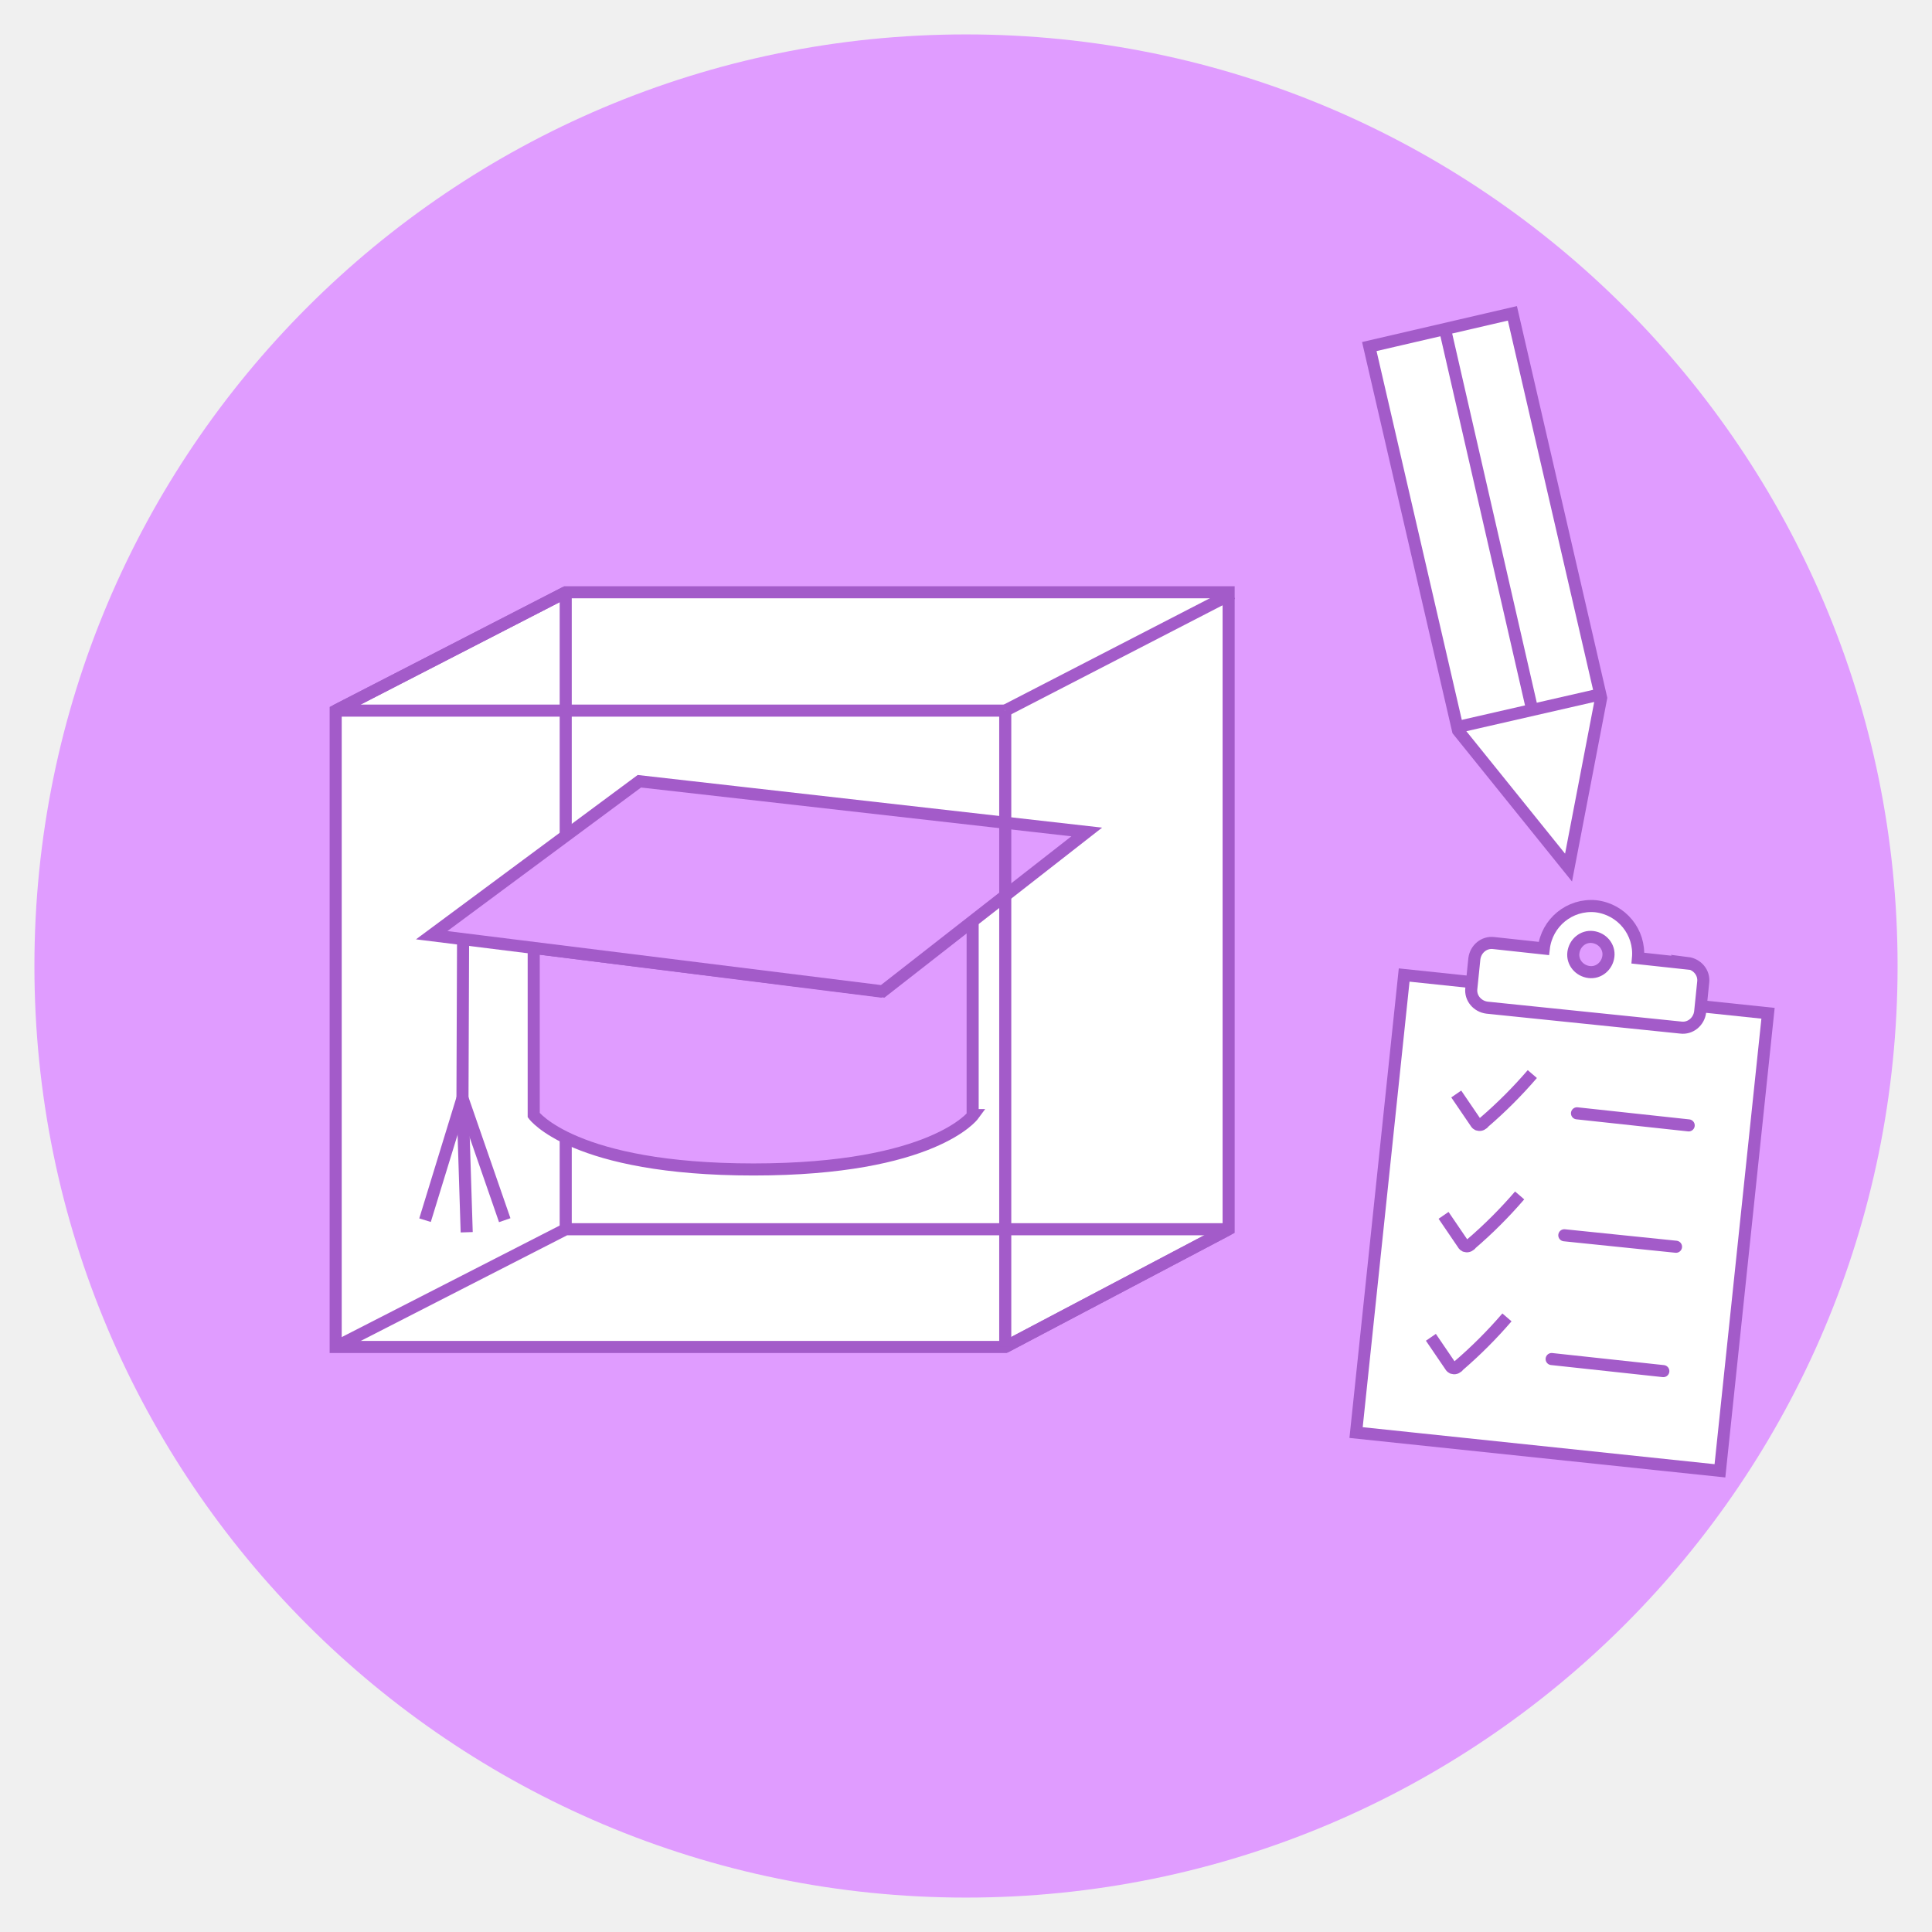
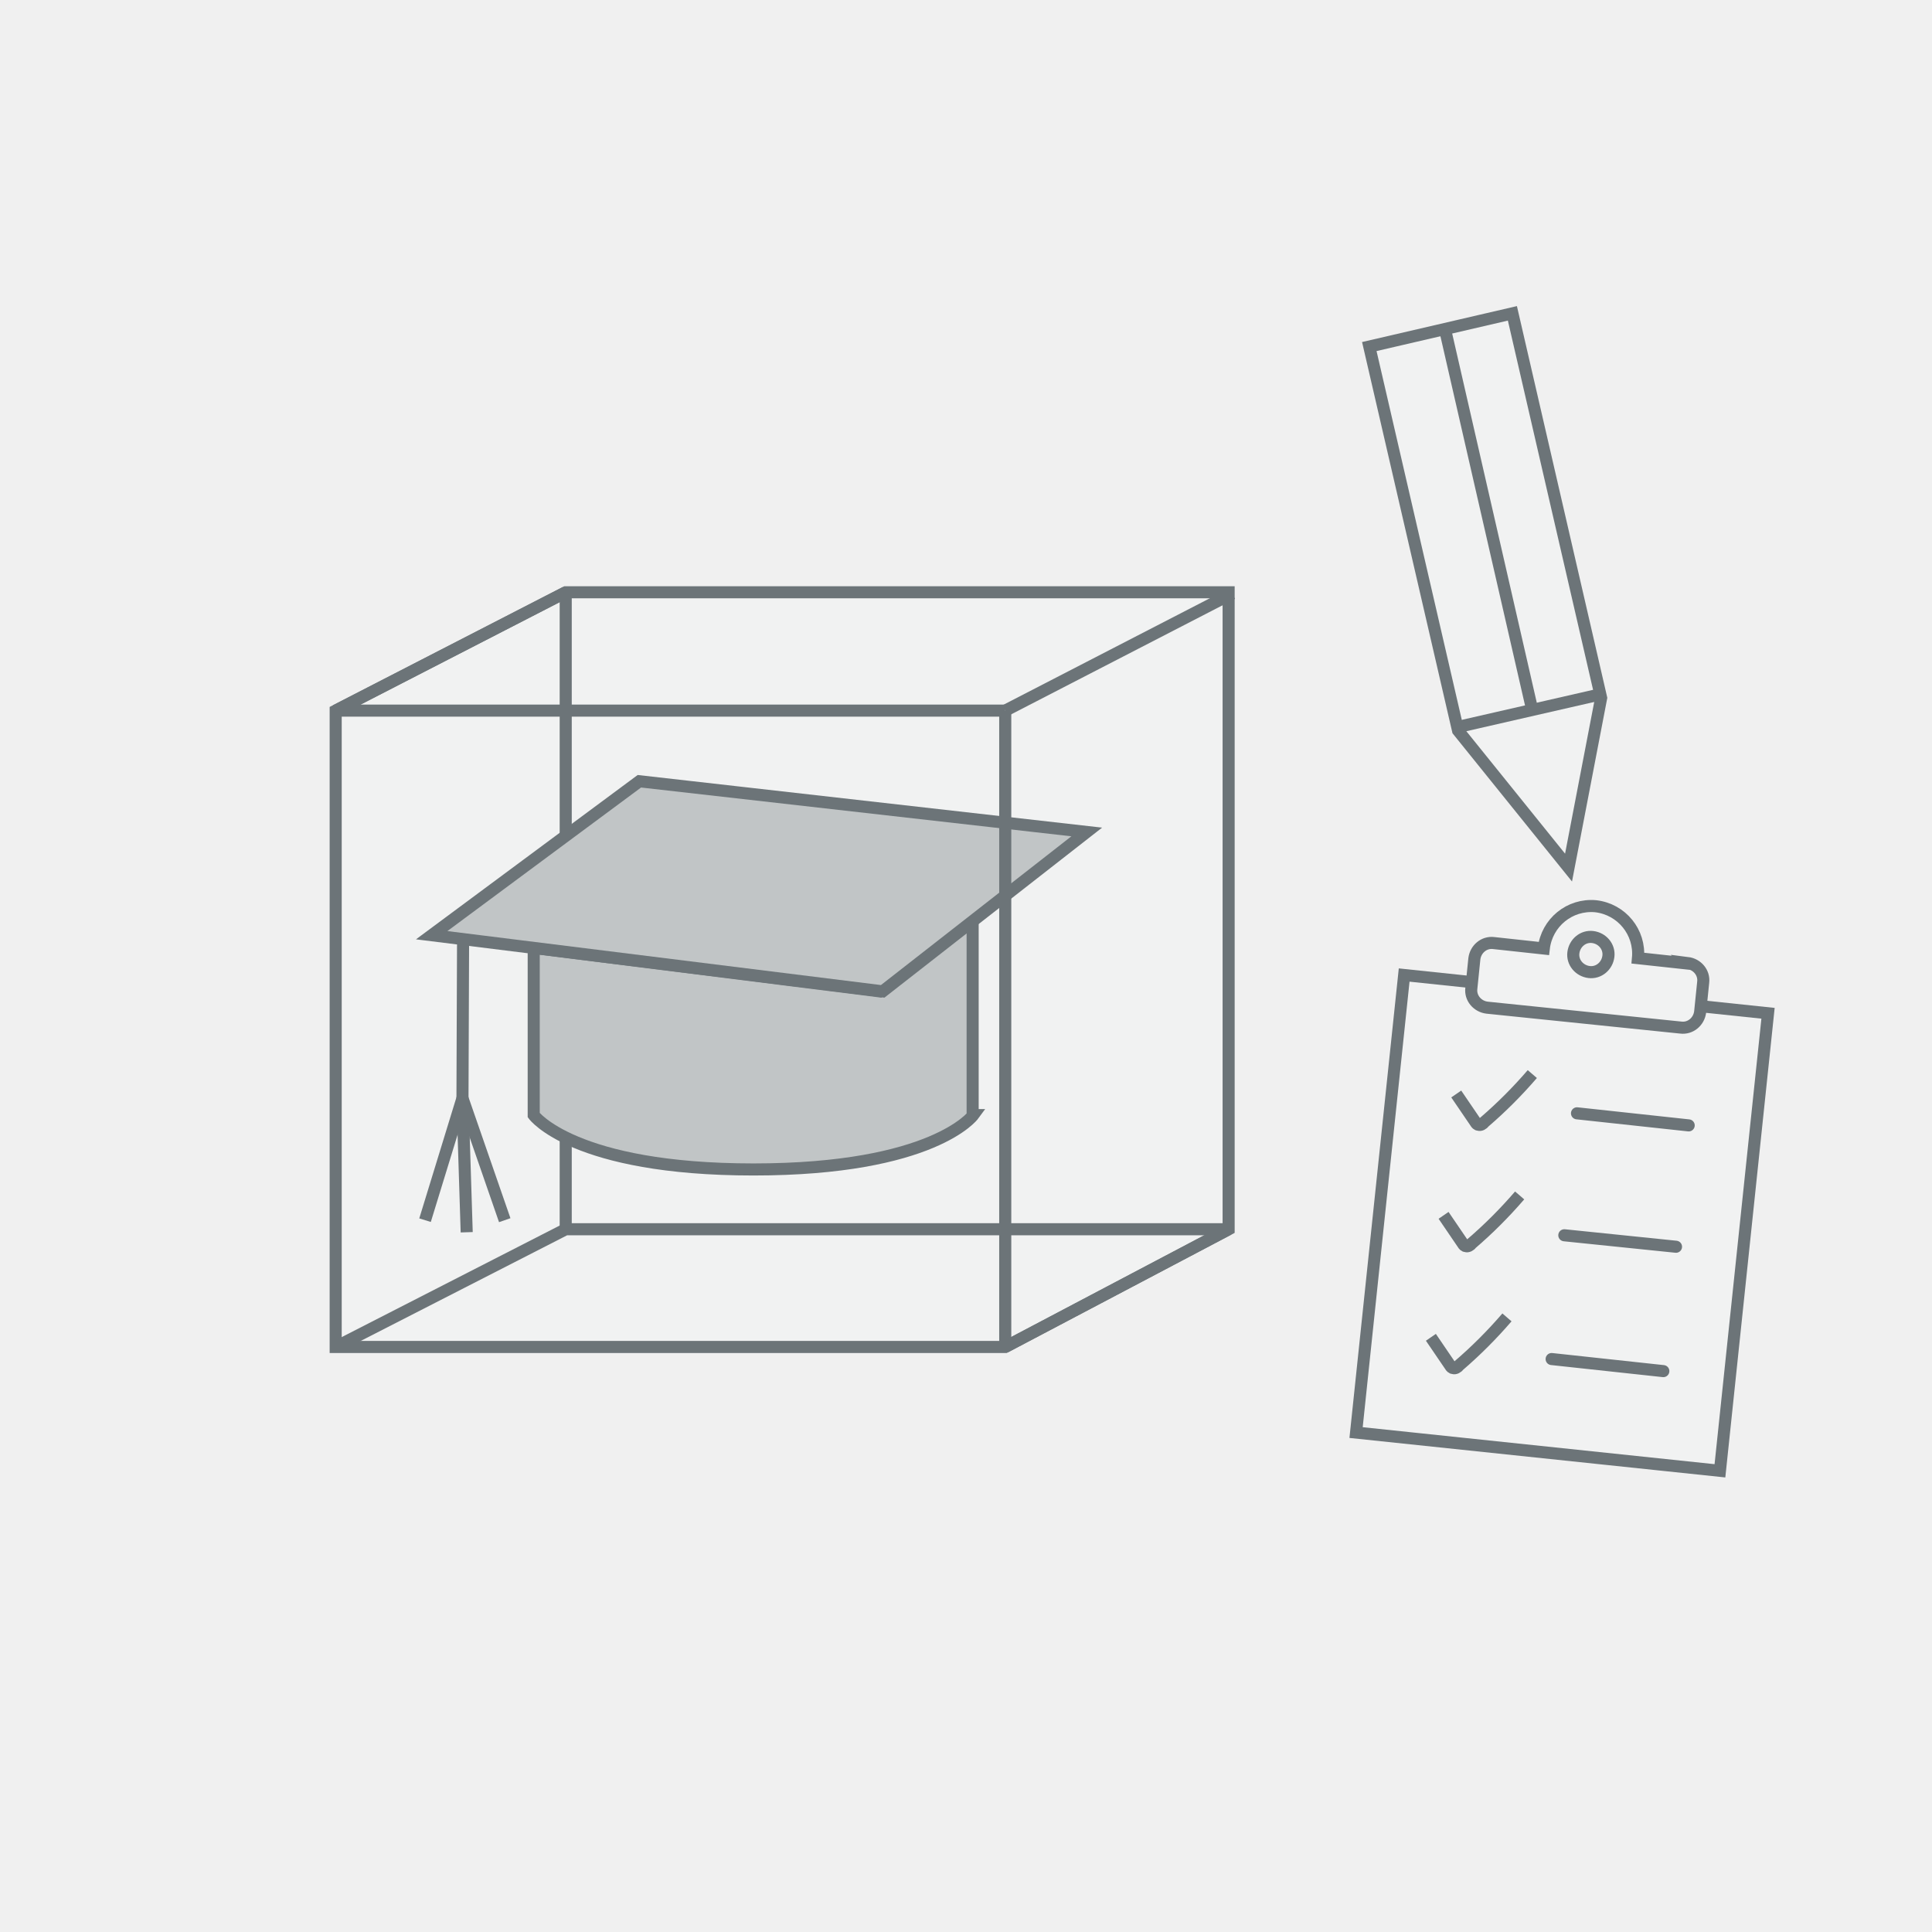
<svg xmlns="http://www.w3.org/2000/svg" version="1.1" viewBox="0 0 320 320">
-   <g id="Hg">
-     <circle cx="160" cy="160" r="154.3" fill="#e09cff" />
-   </g>
  <g id="Seite_Lernraum">
    <g>
-       <polygon points="203.5 203.6 166.5 223.1 55.6 223.1 55.6 117.7 93.7 98.1 203.5 98.1 203.5 203.6" fill="#fff" stroke="#a35bc9" stroke-miterlimit="10" stroke-width="2" />
-       <line x1="55.6" y1="117.7" x2="93.7" y2="98.1" fill="none" stroke="#a35bc9" stroke-miterlimit="10" stroke-width="2" />
-       <line x1="166.5" y1="117.7" x2="204.1" y2="98.3" fill="none" stroke="#a35bc9" stroke-miterlimit="10" stroke-width="2" />
-       <line x1="203.5" y1="203.6" x2="166.5" y2="223.1" fill="none" stroke="#a35bc9" stroke-miterlimit="10" stroke-width="2" />
-       <polyline points="55.6 223.1 93.7 203.6 203.5 203.6" fill="none" stroke="#a35bc9" stroke-miterlimit="10" stroke-width="2" />
-       <line x1="93.7" y1="98.1" x2="93.7" y2="203.6" fill="none" stroke="#a35bc9" stroke-miterlimit="10" stroke-width="2" />
-       <line x1="55.6" y1="117.7" x2="166.5" y2="117.7" fill="none" stroke="#a35bc9" stroke-miterlimit="10" stroke-width="2" />
+       <polygon points="203.5 203.6 166.5 223.1 55.6 223.1 55.6 117.7 93.7 98.1 203.5 98.1 203.5 203.6" fill="#f1f2f2" stroke="#6c7478" stroke-miterlimit="10" stroke-width="2" />
+       <line x1="55.6" y1="117.7" x2="93.7" y2="98.1" fill="none" stroke="#6c7478" stroke-miterlimit="10" stroke-width="2" />
+       <line x1="166.5" y1="117.7" x2="204.1" y2="98.3" fill="none" stroke="#6c7478" stroke-miterlimit="10" stroke-width="2" />
+       <line x1="203.5" y1="203.6" x2="166.5" y2="223.1" fill="none" stroke="#6c7478" stroke-miterlimit="10" stroke-width="2" />
+       <polyline points="55.6 223.1 93.7 203.6 203.5 203.6" fill="none" stroke="#6c7478" stroke-miterlimit="10" stroke-width="2" />
+       <line x1="93.7" y1="98.1" x2="93.7" y2="203.6" fill="none" stroke="#6c7478" stroke-miterlimit="10" stroke-width="2" />
+       <line x1="55.6" y1="117.7" x2="166.5" y2="117.7" fill="none" stroke="#6c7478" stroke-miterlimit="10" stroke-width="2" />
      <g>
-         <path d="M161.2,184.7s-6.6,9-36.4,9-36.4-9-36.4-9v-27.7l57.3,7.2,15.4-11.7v32.2Z" fill="#e09cff" stroke="#a35bc9" stroke-miterlimit="10" stroke-width="2" />
-         <polygon points="180 137.8 146.2 164.2 71.5 154.9 105.9 129.4 180 137.8" fill="#e09cff" stroke="#a35bc9" stroke-miterlimit="10" stroke-width="2" />
+         <path d="M161.2,184.7s-6.6,9-36.4,9-36.4-9-36.4-9v-27.7l57.3,7.2,15.4-11.7v32.2Z" fill="#c1c5c6" stroke="#6c7478" stroke-miterlimit="10" stroke-width="2" />
+         <polygon points="180 137.8 146.2 164.2 71.5 154.9 105.9 129.4 180 137.8" fill="#c1c5c6" stroke="#6c7478" stroke-miterlimit="10" stroke-width="2" />
        <g>
-           <line x1="76.7" y1="155.6" x2="76.6" y2="181.9" fill="none" stroke="#a35bc9" stroke-miterlimit="10" stroke-width="2" />
-           <line x1="76.6" y1="181.9" x2="70.4" y2="202.1" fill="none" stroke="#a35bc9" stroke-miterlimit="10" stroke-width="2" />
-           <line x1="76.6" y1="181.9" x2="77.3" y2="204.1" fill="none" stroke="#a35bc9" stroke-miterlimit="10" stroke-width="2" />
-           <line x1="76.6" y1="181.9" x2="83.6" y2="202.1" fill="none" stroke="#a35bc9" stroke-miterlimit="10" stroke-width="2" />
+           <line x1="76.7" y1="155.6" x2="76.6" y2="181.9" fill="none" stroke="#6c7478" stroke-miterlimit="10" stroke-width="2" />
+           <line x1="76.6" y1="181.9" x2="70.4" y2="202.1" fill="none" stroke="#6c7478" stroke-miterlimit="10" stroke-width="2" />
+           <line x1="76.6" y1="181.9" x2="77.3" y2="204.1" fill="none" stroke="#6c7478" stroke-miterlimit="10" stroke-width="2" />
+           <line x1="76.6" y1="181.9" x2="83.6" y2="202.1" fill="none" stroke="#6c7478" stroke-miterlimit="10" stroke-width="2" />
        </g>
      </g>
-       <line x1="166.5" y1="117.7" x2="166.5" y2="223.1" fill="none" stroke="#a35bc9" stroke-miterlimit="10" stroke-width="2" />
+       <line x1="166.5" y1="117.7" x2="166.5" y2="223.1" fill="none" stroke="#6c7478" stroke-miterlimit="10" stroke-width="2" />
    </g>
  </g>
  <g id="Seite_Planen__x2B__Schreiben">
    <g>
-       <rect x="228.6" y="164.3" width="60.6" height="76.2" transform="translate(22.4 -25.8) rotate(6)" fill="#fff" stroke="#a35bc9" stroke-miterlimit="10" stroke-width="2" />
-       <path d="M241.2,181.2c1.1,1.6,2.1,3.1,3.2,4.7.1.2.3.4.5.4.3.1.7-.1.9-.4,2.9-2.5,5.5-5.1,8-8" fill="none" stroke="#a35bc9" stroke-miterlimit="10" stroke-width="2" />
-       <path d="M237,221.5c1.1,1.6,2.1,3.1,3.2,4.7.1.2.3.4.5.4.3.1.7-.1.9-.4,2.9-2.5,5.5-5.1,8-8" fill="none" stroke="#a35bc9" stroke-miterlimit="10" stroke-width="2" />
-       <path d="M239.1,201.3c1.1,1.6,2.1,3.1,3.2,4.7.1.2.3.4.5.4.3.1.7-.1.9-.4,2.9-2.5,5.5-5.1,8-8" fill="none" stroke="#a35bc9" stroke-miterlimit="10" stroke-width="2" />
-       <line x1="261.2" y1="184.4" x2="279.7" y2="186.4" fill="none" stroke="#a35bc9" stroke-linecap="round" stroke-miterlimit="10" stroke-width="2" />
-       <line x1="259.1" y1="204.6" x2="277.6" y2="206.5" fill="none" stroke="#a35bc9" stroke-linecap="round" stroke-miterlimit="10" stroke-width="2" />
-       <line x1="257" y1="225.1" x2="275.5" y2="227.1" fill="none" stroke="#a35bc9" stroke-linecap="round" stroke-miterlimit="10" stroke-width="2" />
-       <path d="M279.6,159.6l-8.3-.9c.4-4.3-2.7-8.1-7-8.6-4.3-.4-8.1,2.7-8.6,7l-8.3-.9c-1.6-.2-3,1-3.2,2.6l-.5,4.9c-.2,1.6,1,3,2.6,3.2l32.1,3.3c1.6.2,3-1,3.2-2.6l.5-4.9c.2-1.6-1-3-2.6-3.2ZM263.2,161c-1.6-.2-2.8-1.6-2.6-3.2.2-1.6,1.6-2.8,3.2-2.6s2.8,1.6,2.6,3.2c-.2,1.6-1.6,2.8-3.2,2.6Z" fill="#fff" stroke="#a35bc9" stroke-linecap="round" stroke-miterlimit="10" stroke-width="2" />
+       <rect x="228.6" y="164.3" width="60.6" height="76.2" transform="translate(22.4 -25.8) rotate(6)" fill="#f1f2f2" stroke="#6c7478" stroke-miterlimit="10" stroke-width="2" />
+       <path d="M241.2,181.2c1.1,1.6,2.1,3.1,3.2,4.7.1.2.3.4.5.4.3.1.7-.1.9-.4,2.9-2.5,5.5-5.1,8-8" fill="none" stroke="#6c7478" stroke-miterlimit="10" stroke-width="2" />
+       <path d="M237,221.5c1.1,1.6,2.1,3.1,3.2,4.7.1.2.3.4.5.4.3.1.7-.1.9-.4,2.9-2.5,5.5-5.1,8-8" fill="none" stroke="#6c7478" stroke-miterlimit="10" stroke-width="2" />
+       <path d="M239.1,201.3c1.1,1.6,2.1,3.1,3.2,4.7.1.2.3.4.5.4.3.1.7-.1.9-.4,2.9-2.5,5.5-5.1,8-8" fill="none" stroke="#6c7478" stroke-miterlimit="10" stroke-width="2" />
+       <line x1="261.2" y1="184.4" x2="279.7" y2="186.4" fill="none" stroke="#6c7478" stroke-linecap="round" stroke-miterlimit="10" stroke-width="2" />
+       <line x1="259.1" y1="204.6" x2="277.6" y2="206.5" fill="none" stroke="#6c7478" stroke-linecap="round" stroke-miterlimit="10" stroke-width="2" />
+       <line x1="257" y1="225.1" x2="275.5" y2="227.1" fill="none" stroke="#6c7478" stroke-linecap="round" stroke-miterlimit="10" stroke-width="2" />
+       <path d="M279.6,159.6l-8.3-.9c.4-4.3-2.7-8.1-7-8.6-4.3-.4-8.1,2.7-8.6,7l-8.3-.9c-1.6-.2-3,1-3.2,2.6l-.5,4.9c-.2,1.6,1,3,2.6,3.2l32.1,3.3c1.6.2,3-1,3.2-2.6l.5-4.9c.2-1.6-1-3-2.6-3.2ZM263.2,161c-1.6-.2-2.8-1.6-2.6-3.2.2-1.6,1.6-2.8,3.2-2.6s2.8,1.6,2.6,3.2c-.2,1.6-1.6,2.8-3.2,2.6Z" fill="#f1f2f2" stroke="#6c7478" stroke-linecap="round" stroke-miterlimit="10" stroke-width="2" />
    </g>
    <g>
-       <polygon points="226.8 57.4 241.5 121 259.8 143.7 265.2 115.6 250.5 51.9 226.8 57.4" fill="#fff" stroke="#a35bc9" stroke-miterlimit="10" stroke-width="2" />
-       <line x1="241.5" y1="120.4" x2="265.1" y2="115" fill="none" stroke="#a35bc9" stroke-miterlimit="10" stroke-width="2" />
-       <line x1="239.4" y1="54.8" x2="253.7" y2="117.2" fill="none" stroke="#a35bc9" stroke-miterlimit="10" stroke-width="2" />
+       <polygon points="226.8 57.4 241.5 121 259.8 143.7 265.2 115.6 250.5 51.9 226.8 57.4" fill="#f1f2f2" stroke="#6c7478" stroke-miterlimit="10" stroke-width="2" />
+       <line x1="241.5" y1="120.4" x2="265.1" y2="115" fill="none" stroke="#6c7478" stroke-miterlimit="10" stroke-width="2" />
+       <line x1="239.4" y1="54.8" x2="253.7" y2="117.2" fill="none" stroke="#6c7478" stroke-miterlimit="10" stroke-width="2" />
    </g>
  </g>
</svg>
